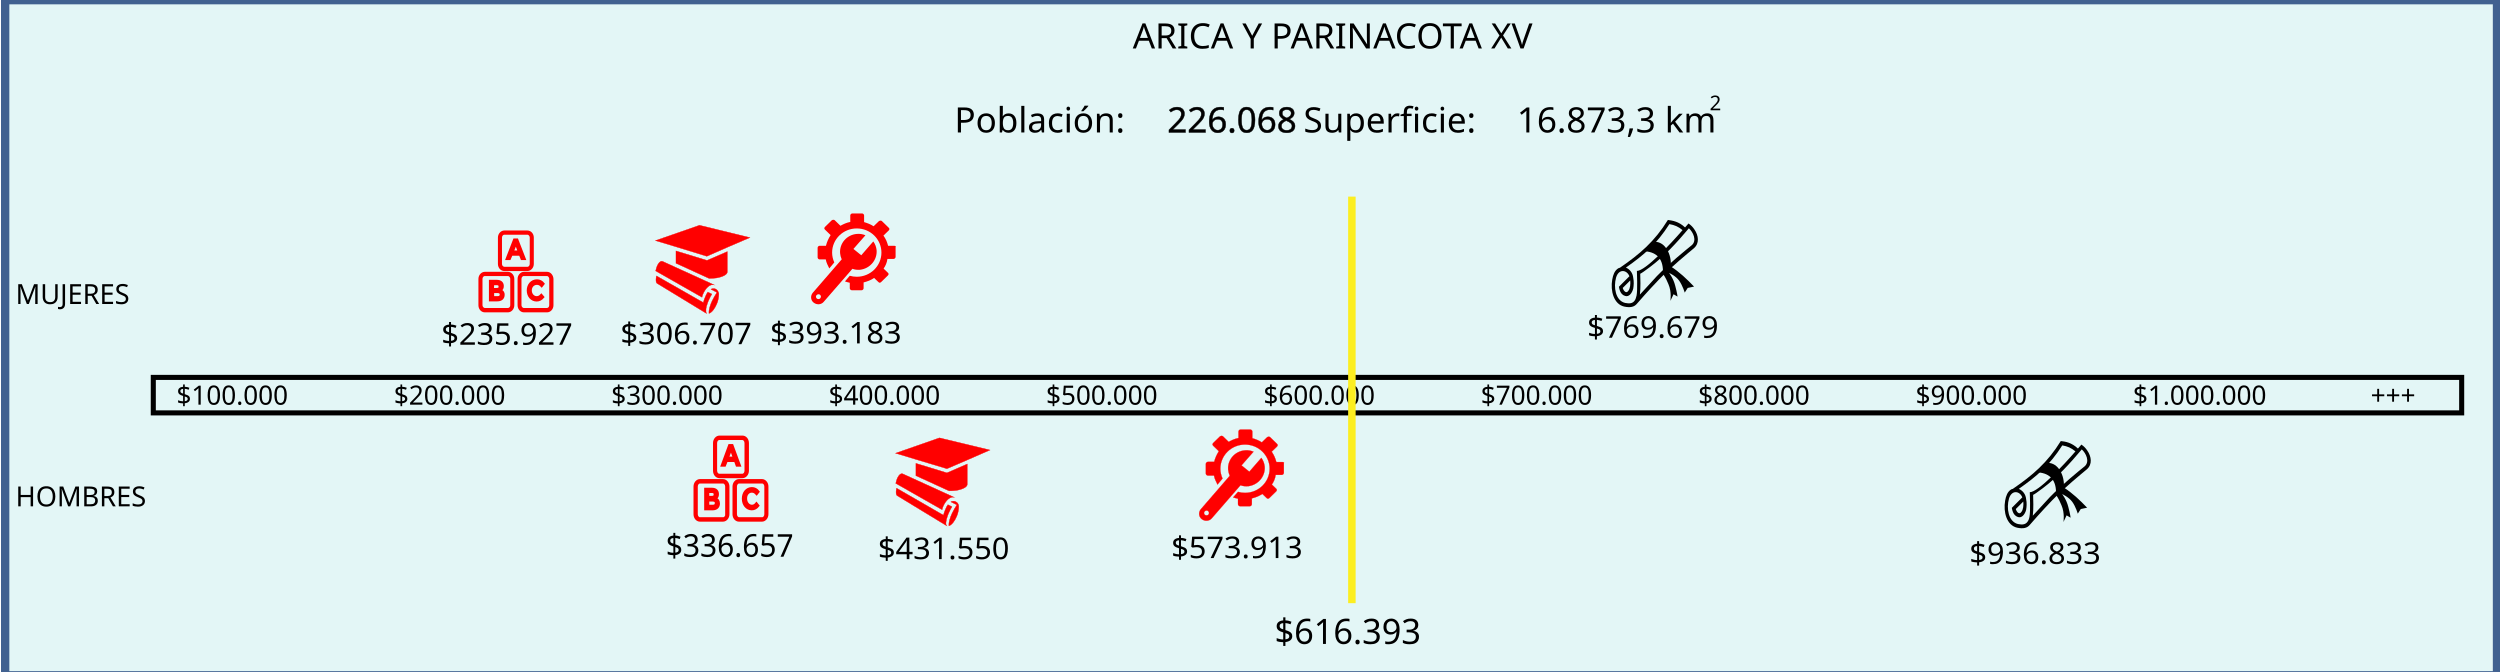
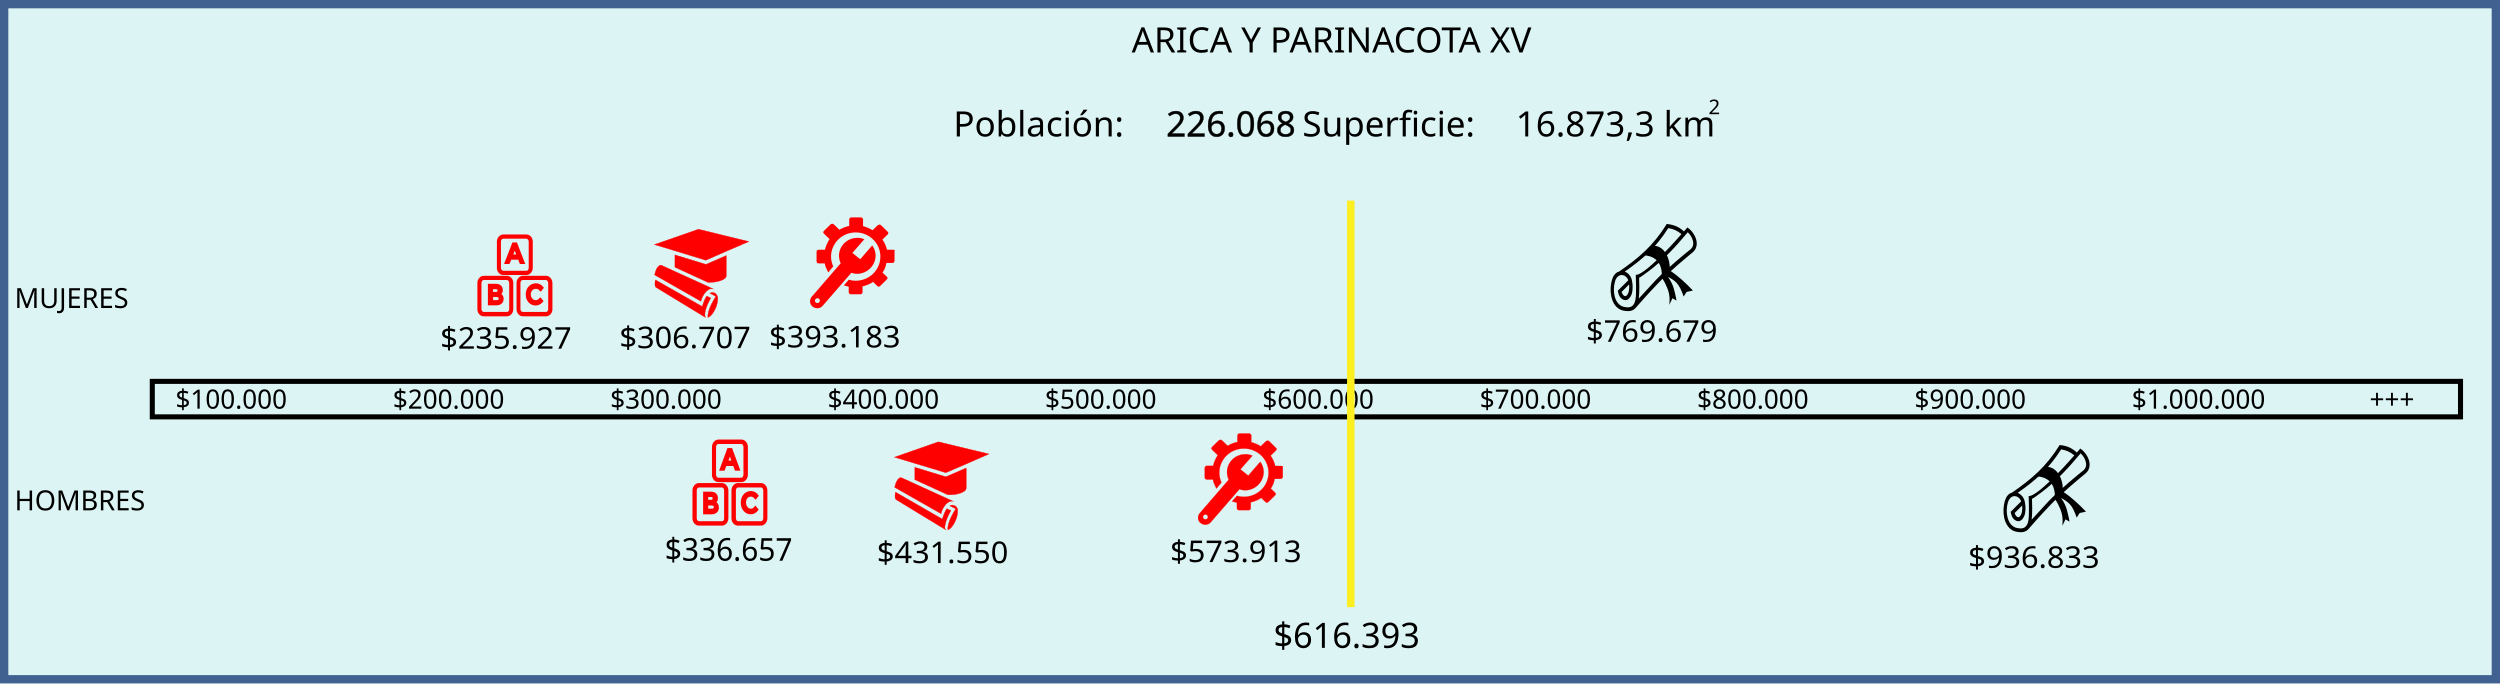
- <svg xmlns="http://www.w3.org/2000/svg" version="1.1" id="Capa_1" x="0px" y="0px" viewBox="0 0 1500.4 403" style="enable-background:new 0 0 1500.4 403;" xml:space="preserve">
+ <svg xmlns="http://www.w3.org/2000/svg" version="1.1" id="Capa_1" x="0px" y="0px" viewBox="0 0 1500.5 410" style="enable-background:new 0 0 1500.5 410;" xml:space="preserve">
  <style type="text/css">
- 	.st0{fill:#DCF4F3;fill-opacity:0.8;stroke:#416190;stroke-width:5;stroke-miterlimit:5.83;}
+ 	.st0{fill:#DCF4F3;stroke:#416190;stroke-width:5;stroke-miterlimit:5.83;}
	.st1{fill:none;stroke:#000000;stroke-width:3.04;stroke-miterlimit:10;}
	.st2{fill:none;}
	.st3{font-family:'Optima-Bold';}
	.st4{font-size:16px;}
	.st5{letter-spacing:27.6;}
	.st6{letter-spacing:9.2;}
	.st7{fill:#FF0000;}
	.st8{font-size:21px;}
	.st9{font-family:'Verdana-Bold';}
	.st10{font-family:'Optima-Regular';}
	.st11{fill:none;stroke:#000000;stroke-width:0.25;stroke-miterlimit:10;}
	.st12{font-size:12.243px;}
	.st13{fill:#FCEE21;}
	.st14{font-size:16.651px;}
	.st15{fill:#FF0000;stroke:#FF0000;stroke-width:1.366;stroke-miterlimit:10;}
	.st16{font-size:18.927px;}
	.st17{fill:#FF0000;stroke:#FF0000;stroke-width:1.334;stroke-miterlimit:10;}
	.st18{font-size:18px;}
	.st19{fill:#FF0000;stroke:#FF0000;stroke-width:0.217;stroke-miterlimit:10;}
	.st20{fill:#FF0000;stroke:#FF0000;stroke-width:0.141;stroke-miterlimit:10;}
	.st21{fill-rule:evenodd;clip-rule:evenodd;}
</style>
-   <rect x="3.1" y="0.1" class="st0" width="1495.5" height="405.2" />
-   <rect x="92" y="226.5" class="st1" width="1385.4" height="21.3" />
-   <rect x="105.9" y="230.8" class="st2" width="1371.8" height="36.8" />
-   <text transform="matrix(0.9794 0 0 1 105.9208 242.8815)" class="st3 st4">$100.000</text>
-   <text transform="matrix(0.9794 0 0 1 171.2656 242.8815)" class="st3 st4 st5"> </text>
-   <text transform="matrix(0.9794 0 0 1 203.7724 242.8815)" class="st3 st4 st5"> </text>
-   <text transform="matrix(0.9794 0 0 1 236.3867 242.8815)" class="st3 st4">$200.000</text>
-   <text transform="matrix(0.9794 0 0 1 301.7309 242.8815)" class="st3 st4 st5"> </text>
-   <text transform="matrix(0.9794 0 0 1 334.2377 242.8815)" class="st3 st4 st5"> </text>
-   <text transform="matrix(0.9794 0 0 1 366.852 242.8815)" class="st3 st4">$300.000</text>
-   <text transform="matrix(0.9794 0 0 1 432.1977 242.8815)" class="st3 st4 st5"> </text>
-   <text transform="matrix(0.9794 0 0 1 464.7036 242.8815)" class="st3 st4 st5"> </text>
-   <text transform="matrix(0.9794 0 0 1 497.3178 242.8815)" class="st3 st4">$400.000</text>
-   <text transform="matrix(0.9794 0 0 1 562.6635 242.8815)" class="st3 st4 st5"> </text>
-   <text transform="matrix(0.9794 0 0 1 595.1694 242.8815)" class="st3 st4 st5"> </text>
-   <text transform="matrix(0.9794 0 0 1 627.7934 242.8815)" class="st3 st4">$500.000</text>
-   <text transform="matrix(0.9794 0 0 1 693.1391 242.8815)" class="st3 st4 st5"> </text>
-   <text transform="matrix(0.9794 0 0 1 725.6352 242.8815)" class="st3 st4 st5"> </text>
-   <text transform="matrix(0.9794 0 0 1 758.2592 242.8815)" class="st3 st4">$600.000</text>
-   <text transform="matrix(0.9794 0 0 1 823.6049 242.8815)" class="st3 st4 st5"> </text>
-   <text transform="matrix(0.9794 0 0 1 856.1108 242.8815)" class="st3 st4 st5"> </text>
-   <text transform="matrix(0.9794 0 0 1 888.725 242.8815)" class="st3 st4">$700.000</text>
-   <text transform="matrix(0.9794 0 0 1 954.0707 242.8815)" class="st3 st4 st5"> </text>
-   <text transform="matrix(0.9794 0 0 1 986.5766 242.8815)" class="st3 st4 st5"> </text>
-   <text transform="matrix(0.9794 0 0 1 1019.191 242.8815)" class="st3 st4">$800.000</text>
-   <text transform="matrix(0.9794 0 0 1 1084.536 242.8815)" class="st3 st4 st5"> </text>
-   <text transform="matrix(0.9794 0 0 1 1117.042 242.8815)" class="st3 st4 st5"> </text>
-   <text transform="matrix(0.9794 0 0 1 1149.657 242.8815)" class="st3 st4">$900.000</text>
-   <text transform="matrix(0.9794 0 0 1 1215.002 242.8815)" class="st3 st4 st5"> </text>
-   <text transform="matrix(0.9794 0 0 1 1247.508 242.8815)" class="st3 st4 st5"> </text>
-   <text transform="matrix(0.9794 0 0 1 1280.122 242.8815)" class="st3 st4">$1.000.000 </text>
-   <text transform="matrix(0.9794 0 0 1 1362.892 242.8815)" class="st3 st4 st6"> </text>
-   <text transform="matrix(0.9794 0 0 1 1377.974 242.8815)" class="st3 st4 st5"> </text>
-   <text transform="matrix(0.9794 0 0 1 1410.588 242.8815)" class="st3 st4">   +++</text>
-   <path class="st7" d="M536.7,147.5H533c-0.6-2.3-1.4-4.2-2.8-6.1l3.2-3.1c0.2-0.2,0.4-0.6,0.4-0.8c0-0.4-0.2-0.6-0.4-0.8l-4.1-4  c-0.4-0.4-1.2-0.4-1.8,0l-3.2,3.1c-1.8-1.2-3.7-1.9-5.7-2.5v-4c0-0.6-0.6-1.2-1.2-1.2h-5.9c-0.6,0-1.2,0.6-1.2,1.2v3.9  c-2.2,0.4-4.1,1.3-5.9,2.3l-3.4-3.3c-0.4-0.4-1.2-0.4-1.8,0l-4.1,4c-0.2,0.2-0.4,0.6-0.4,0.8s0.2,0.6,0.4,0.8l3.4,3.3  c-1.2,1.9-2.2,4-2.8,6.4h-3.8c-0.6,0-1.2,0.6-1.2,1.2v5.8c0,0.6,0.6,1.2,1.2,1.2h3.7c0.3,2,1.3,3.7,2.1,5.4l3-3.6  c-0.8-1.8-1.3-3.8-1.3-5.9c0-8,6.6-14.5,14.8-14.5s14.8,6.5,14.8,14.5s-6.6,14.5-14.8,14.5c-1.4,0-2.9-0.2-4.2-0.6l-2.9,3.4  c0.9,0.3,1.9,0.6,2.9,0.8v3.3c0,0.6,0.6,1.2,1.2,1.2h5.9c0.6,0,1.2-0.6,1.2-1.2v-3.5c2.3-0.6,4.3-1.3,6.3-2.7l2.6,2.5  c0.2,0.2,0.6,0.4,0.8,0.4s0.6-0.2,0.8-0.4l4.1-4c0.2-0.2,0.4-0.6,0.4-0.8c0-0.4-0.2-0.6-0.4-0.8l-2.6-2.5c1.2-1.7,2-3.6,2.3-5.8h3.7  c0.6,0,1.2-0.6,1.2-1.2v-5.8C537.9,148.1,537.5,147.5,536.7,147.5z" />
-   <path class="st7" d="M526.1,150.1c-0.2-1.8-0.8-3.6-2-5.2l-7.2,8.3l-4.7-3.8l7.2-8.2c-1.7-0.7-3.4-1-5.2-0.8  c-6,0.5-10.5,5.7-10,11.6c0.1,1.2,0.4,2.4,0.9,3.5l0.1,0.1l-17.4,20.1c-0.7,0.8-1.1,2-1,3.1s0.6,2.1,1.5,2.8s2,1.1,3.2,1  c1.1-0.1,2.2-0.6,2.9-1.5l17.2-19.8l0.2,0.1c1.4,0.5,2.9,0.6,4.4,0.5C522.1,161.2,526.6,156,526.1,150.1z M491.3,179.5  c-0.9,0.1-1.5-0.6-1.6-1.3c-0.1-0.8,0.6-1.5,1.4-1.6c0.9-0.1,1.5,0.6,1.6,1.3C492.7,178.7,492.1,179.5,491.3,179.5z" />
-   <rect x="764.9" y="370.7" class="st2" width="92" height="32.3" />
-   <text transform="matrix(0.9794 0 0 1 764.9379 386.4479)" class="st3 st8">$616.393</text>
-   <rect x="583" y="13.3" class="st2" width="439.9" height="108.7" />
-   <text transform="matrix(1 0 0 1 674.0342 29.0913)" class="st3 st8"> </text>
-   <text transform="matrix(1 0 0 1 679.8342 29.0913)" class="st9 st8">ARICA Y PARINACOTA XV</text>
-   <text transform="matrix(1 0 0 1 572.8228 79.4912)" class="st9 st8">Población: </text>
-   <text transform="matrix(1 0 0 1 700.5532 79.4912)" class="st10 st8">226.068 </text>
-   <text transform="matrix(1 0 0 1 700.5532 79.4912)" class="st11 st10 st8">226.068 </text>
-   <text transform="matrix(1 0 0 1 782.2837 79.4912)" class="st9 st8">Superficie:</text>
-   <text transform="matrix(1 0 0 1 904.9327 79.4912)" class="st10 st8"> 16.873,3 km</text>
-   <text transform="matrix(1 0 0 1 1026.024 66.1585)" class="st10 st12">2</text>
-   <rect x="809.1" y="118" class="st13" width="4.5" height="244" />
-   <rect x="9.4" y="170.5" class="st2" width="105.4" height="23.7" />
-   <text transform="matrix(0.9794 0 0 1 9.371 182.4528)" class="st9 st14">MUJERES</text>
-   <rect x="9.4" y="292" class="st2" width="96.2" height="26" />
-   <text transform="matrix(0.9794 0 0 1 9.371 303.8971)" class="st9 st14">HOMBRES</text>
-   <rect x="208.4" y="54.8" class="st2" width="80.5" height="23.3" />
+   <rect x="2.5" y="2.5" class="st0" width="1495.5" height="405.2" />
+   <rect x="91.4" y="228.9" class="st1" width="1385.4" height="21.3" />
+   <rect x="105.3" y="233.2" class="st2" width="1371.8" height="36.8" />
+   <text transform="matrix(0.9794 0 0 1 105.3198 245.277)" class="st3 st4">$100.000</text>
+   <text transform="matrix(0.9794 0 0 1 170.6646 245.277)" class="st3 st4 st5"> </text>
+   <text transform="matrix(0.9794 0 0 1 203.1714 245.277)" class="st3 st4 st5"> </text>
+   <text transform="matrix(0.9794 0 0 1 235.7856 245.277)" class="st3 st4">$200.000</text>
+   <text transform="matrix(0.9794 0 0 1 301.1289 245.277)" class="st3 st4 st5"> </text>
+   <text transform="matrix(0.9794 0 0 1 333.6357 245.277)" class="st3 st4 st5"> </text>
+   <text transform="matrix(0.9794 0 0 1 366.25 245.277)" class="st3 st4">$300.000</text>
+   <text transform="matrix(0.9794 0 0 1 431.5957 245.277)" class="st3 st4 st5"> </text>
+   <text transform="matrix(0.9794 0 0 1 464.1016 245.277)" class="st3 st4 st5"> </text>
+   <text transform="matrix(0.9794 0 0 1 496.7158 245.277)" class="st3 st4">$400.000</text>
+   <text transform="matrix(0.9794 0 0 1 562.0615 245.277)" class="st3 st4 st5"> </text>
+   <text transform="matrix(0.9794 0 0 1 594.5674 245.277)" class="st3 st4 st5"> </text>
+   <text transform="matrix(0.9794 0 0 1 627.1914 245.277)" class="st3 st4">$500.000</text>
+   <text transform="matrix(0.9794 0 0 1 692.5371 245.277)" class="st3 st4 st5"> </text>
+   <text transform="matrix(0.9794 0 0 1 725.0332 245.277)" class="st3 st4 st5"> </text>
+   <text transform="matrix(0.9794 0 0 1 757.6572 245.277)" class="st3 st4">$600.000</text>
+   <text transform="matrix(0.9794 0 0 1 823.0029 245.277)" class="st3 st4 st5"> </text>
+   <text transform="matrix(0.9794 0 0 1 855.5088 245.277)" class="st3 st4 st5"> </text>
+   <text transform="matrix(0.9794 0 0 1 888.123 245.277)" class="st3 st4">$700.000</text>
+   <text transform="matrix(0.9794 0 0 1 953.4688 245.277)" class="st3 st4 st5"> </text>
+   <text transform="matrix(0.9794 0 0 1 985.9746 245.277)" class="st3 st4 st5"> </text>
+   <text transform="matrix(0.9794 0 0 1 1018.589 245.277)" class="st3 st4">$800.000</text>
+   <text transform="matrix(0.9794 0 0 1 1083.936 245.277)" class="st3 st4 st5"> </text>
+   <text transform="matrix(0.9794 0 0 1 1116.441 245.277)" class="st3 st4 st5"> </text>
+   <text transform="matrix(0.9794 0 0 1 1149.055 245.277)" class="st3 st4">$900.000</text>
+   <text transform="matrix(0.9794 0 0 1 1214.4 245.277)" class="st3 st4 st5"> </text>
+   <text transform="matrix(0.9794 0 0 1 1246.906 245.277)" class="st3 st4 st5"> </text>
+   <text transform="matrix(0.9794 0 0 1 1279.522 245.277)" class="st3 st4">$1.000.000 </text>
+   <text transform="matrix(0.9794 0 0 1 1362.291 245.277)" class="st3 st4 st6"> </text>
+   <text transform="matrix(0.9794 0 0 1 1377.373 245.277)" class="st3 st4 st5"> </text>
+   <text transform="matrix(0.9794 0 0 1 1409.986 245.277)" class="st3 st4">   +++</text>
+   <path class="st7" d="M536.1,149.9h-3.7c-0.6-2.3-1.4-4.2-2.8-6.1l3.2-3.1c0.2-0.2,0.4-0.6,0.4-0.8c0-0.4-0.2-0.6-0.4-0.8l-4.1-4  c-0.4-0.4-1.2-0.4-1.8,0l-3.2,3.1c-1.8-1.2-3.7-1.9-5.7-2.5v-4c0-0.6-0.6-1.2-1.2-1.2h-5.9c-0.6,0-1.2,0.6-1.2,1.2v3.9  c-2.2,0.4-4.1,1.3-5.9,2.3l-3.4-3.3c-0.4-0.4-1.2-0.4-1.8,0l-4.1,4c-0.2,0.2-0.4,0.6-0.4,0.8s0.2,0.6,0.4,0.8l3.4,3.3  c-1.2,1.9-2.2,4-2.8,6.4h-3.8c-0.6,0-1.2,0.6-1.2,1.2v5.8c0,0.6,0.6,1.2,1.2,1.2h3.7c0.3,2,1.3,3.7,2.1,5.4l3-3.6  c-0.8-1.8-1.3-3.8-1.3-5.9c0-8,6.6-14.5,14.8-14.5c8.2,0,14.8,6.5,14.8,14.5s-6.6,14.5-14.8,14.5c-1.4,0-2.9-0.2-4.2-0.6l-2.9,3.4  c0.9,0.3,1.9,0.6,2.9,0.8v3.3c0,0.6,0.6,1.2,1.2,1.2h5.9c0.6,0,1.2-0.6,1.2-1.2v-3.5c2.3-0.6,4.3-1.3,6.3-2.7l2.6,2.5  c0.2,0.2,0.6,0.4,0.8,0.4s0.6-0.2,0.8-0.4l4.1-4c0.2-0.2,0.4-0.6,0.4-0.8c0-0.4-0.2-0.6-0.4-0.8l-2.6-2.5c1.2-1.7,2-3.6,2.3-5.8h3.7  c0.6,0,1.2-0.6,1.2-1.2v-5.8C537.3,150.5,536.9,149.9,536.1,149.9z" />
+   <path class="st7" d="M525.5,152.5c-0.2-1.8-0.8-3.6-2-5.2l-7.2,8.3l-4.7-3.8l7.2-8.2c-1.7-0.7-3.4-1-5.2-0.8  c-6,0.5-10.5,5.7-10,11.6c0.1,1.2,0.4,2.4,0.9,3.5l0.1,0.1l-17.4,20.1c-0.7,0.8-1.1,2-1,3.1s0.6,2.1,1.5,2.8s2,1.1,3.2,1  c1.1-0.1,2.2-0.6,2.9-1.5l17.2-19.8l0.2,0.1c1.4,0.5,2.9,0.6,4.4,0.5C521.5,163.6,526,158.4,525.5,152.5z M490.7,181.9  c-0.9,0.1-1.5-0.6-1.6-1.3c-0.1-0.8,0.6-1.5,1.4-1.6c0.9-0.1,1.5,0.6,1.6,1.3C492.1,181.1,491.5,181.9,490.7,181.9z" />
+   <rect x="764.3" y="373.1" class="st2" width="92" height="32.3" />
+   <text transform="matrix(0.9794 0 0 1 764.3359 388.8434)" class="st3 st8">$616.393</text>
+   <rect x="582.4" y="15.7" class="st2" width="439.9" height="108.7" />
+   <text transform="matrix(1 0 0 1 673.4332 31.4867)" class="st3 st8"> </text>
+   <text transform="matrix(1 0 0 1 679.2332 31.4867)" class="st9 st8">ARICA Y PARINACOTA XV</text>
+   <text transform="matrix(1 0 0 1 572.2219 81.8867)" class="st9 st8">Población: </text>
+   <text transform="matrix(1 0 0 1 699.9522 81.8867)" class="st10 st8">226.068 </text>
+   <text transform="matrix(1 0 0 1 699.9522 81.8867)" class="st11 st10 st8">226.068 </text>
+   <text transform="matrix(1 0 0 1 781.6827 81.8867)" class="st9 st8">Superficie:</text>
+   <text transform="matrix(1 0 0 1 904.3317 81.8867)" class="st10 st8"> 16.873,3 km</text>
+   <text transform="matrix(1 0 0 1 1025.423 68.5539)" class="st10 st12">2</text>
+   <rect x="808.5" y="120.4" class="st13" width="4.5" height="244" />
+   <rect x="8.8" y="172.9" class="st2" width="105.4" height="23.7" />
+   <text transform="matrix(0.9794 0 0 1 8.77 184.8483)" class="st9 st14">MUJERES</text>
+   <rect x="8.8" y="294.4" class="st2" width="96.2" height="26" />
+   <text transform="matrix(0.9794 0 0 1 8.77 306.2926)" class="st9 st14">HOMBRES</text>
+   <rect x="207.8" y="57.2" class="st2" width="80.5" height="23.3" />
  <g>
    <g>
-       <path class="st15" d="M433.9,288.2h-13.8c-1.7,0-3.2,1.7-3.2,3.8v16.6c0,2.1,1.4,3.8,3.2,3.8h13.8c1.7,0,3.2-1.7,3.2-3.8V292    C437.1,289.9,435.6,288.2,433.9,288.2z M436,308.6c0,1.4-0.9,2.5-2,2.5h-13.9c-1.1,0-2-1.1-2-2.5V292c0-1.4,0.9-2.5,2-2.5h13.8    c1.1,0,2,1.1,2,2.5v16.6H436z" />
-       <path class="st15" d="M429.3,299.2c1-0.5,1.5-1.2,1.5-2.6c0-1.8-1-3.2-3.6-3.2h-3.9v12.2h4.4c2.6,0,3.7-1.6,3.7-3.4    C431.4,300.6,430.6,299.5,429.3,299.2z M425,295.2h2.2c1.1,0,1.8,0.3,1.8,1.6c0,1-0.6,1.5-1.8,1.5H425V295.2L425,295.2z     M427.7,303.6H425v-3.3h2.5c1.4,0,2.2,0.5,2.2,1.6C429.6,303.3,428.9,303.6,427.7,303.6z" />
-       <path class="st15" d="M445.6,286.3c1.7,0,3.2-1.7,3.2-3.8v-16.6c0-2.1-1.4-3.8-3.2-3.8h-13.8c-1.7,0-3.2,1.7-3.2,3.8v16.6    c0,2.1,1.4,3.8,3.2,3.8H445.6L445.6,286.3z M429.7,282.5v-16.6c0-1.4,0.9-2.5,2-2.5h13.8c1.1,0,2,1.1,2,2.5v16.6    c0,1.4-0.9,2.5-2,2.5h-13.8C430.6,285,429.7,283.9,429.7,282.5z" />
-       <path class="st15" d="M436.1,276.6h5.1l1,2.8h1.8l-4.5-12.2h-1.8l-4.5,12.2h1.8L436.1,276.6z M438.7,269.7l1.8,5h-3.7L438.7,269.7    z" />
-       <path class="st15" d="M457.3,288.2h-13.8c-1.7,0-3.2,1.7-3.2,3.8v16.6c0,2.1,1.4,3.8,3.2,3.8h13.8c1.7,0,3.2-1.7,3.2-3.8V292    C460.5,289.9,459,288.2,457.3,288.2z M459.4,308.6c0,1.4-0.9,2.5-2,2.5h-13.8c-1.1,0-2-1.1-2-2.5V292c0-1.4,0.9-2.5,2-2.5h13.8    c1.1,0,2,1.1,2,2.5V308.6L459.4,308.6z" />
-       <path class="st15" d="M451.2,295c1.2,0,2,0.5,2.9,1.5l1.1-1.4c-1-1.4-2.4-2.1-3.9-2.1c-3.2,0-5.4,2.7-5.4,6.3    c0,3.7,2.3,6.3,5.3,6.3c1.5,0,2.8-0.7,3.9-2.1l-1.1-1.4c-1,1.2-1.8,1.5-2.8,1.5c-1.8,0-3.5-1.8-3.5-4.3    C447.6,296.7,449.2,295,451.2,295z" />
+       <path class="st15" d="M433.3,290.6h-13.8c-1.7,0-3.2,1.7-3.2,3.8V311c0,2.1,1.4,3.8,3.2,3.8h13.8c1.7,0,3.2-1.7,3.2-3.8v-16.6    C436.5,292.3,435,290.6,433.3,290.6z M435.4,311c0,1.4-0.9,2.5-2,2.5h-13.9c-1.1,0-2-1.1-2-2.5v-16.6c0-1.4,0.9-2.5,2-2.5h13.8    c1.1,0,2,1.1,2,2.5V311H435.4z" />
+       <path class="st15" d="M428.7,301.6c1-0.5,1.5-1.2,1.5-2.6c0-1.8-1-3.2-3.6-3.2h-3.9V308h4.4c2.6,0,3.7-1.6,3.7-3.4    C430.8,303,430,301.9,428.7,301.6z M424.4,297.6h2.2c1.1,0,1.8,0.3,1.8,1.6c0,1-0.6,1.5-1.8,1.5h-2.2V297.6L424.4,297.6z     M427.1,306h-2.7v-3.3h2.5c1.4,0,2.2,0.5,2.2,1.6C429,305.7,428.3,306,427.1,306z" />
+       <path class="st15" d="M445,288.7c1.7,0,3.2-1.7,3.2-3.8v-16.6c0-2.1-1.4-3.8-3.2-3.8h-13.8c-1.7,0-3.2,1.7-3.2,3.8v16.6    c0,2.1,1.4,3.8,3.2,3.8H445L445,288.7z M429.1,284.9v-16.6c0-1.4,0.9-2.5,2-2.5h13.8c1.1,0,2,1.1,2,2.5v16.6c0,1.4-0.9,2.5-2,2.5    h-13.8C430,287.4,429.1,286.3,429.1,284.9z" />
+       <path class="st15" d="M435.5,279h5.1l1,2.8h1.8l-4.5-12.2h-1.8l-4.5,12.2h1.8L435.5,279z M438.1,272.1l1.8,5h-3.7L438.1,272.1z" />
+       <path class="st15" d="M456.7,290.6h-13.8c-1.7,0-3.2,1.7-3.2,3.8V311c0,2.1,1.4,3.8,3.2,3.8h13.8c1.7,0,3.2-1.7,3.2-3.8v-16.6    C459.9,292.3,458.4,290.6,456.7,290.6z M458.8,311c0,1.4-0.9,2.5-2,2.5H443c-1.1,0-2-1.1-2-2.5v-16.6c0-1.4,0.9-2.5,2-2.5h13.8    c1.1,0,2,1.1,2,2.5V311L458.8,311z" />
+       <path class="st15" d="M450.6,297.4c1.2,0,2,0.5,2.9,1.5l1.1-1.4c-1-1.4-2.4-2.1-3.9-2.1c-3.2,0-5.4,2.7-5.4,6.3    c0,3.7,2.3,6.3,5.3,6.3c1.5,0,2.8-0.7,3.9-2.1l-1.1-1.4c-1,1.2-1.8,1.5-2.8,1.5c-1.8,0-3.5-1.8-3.5-4.3    C447,299.1,448.6,297.4,450.6,297.4z" />
    </g>
-     <rect x="399.6" y="319.9" class="st2" width="84.1" height="25.4" />
-     <text transform="matrix(0.9484 0 0 1 399.5942 334.1461)" class="st3 st16">$336.657</text>
+     <rect x="399" y="322.3" class="st2" width="84.1" height="25.4" />
+     <text transform="matrix(0.9484 0 0 1 398.9941 336.5416)" class="st3 st16">$336.657</text>
  </g>
  <g>
    <g>
-       <path class="st17" d="M304.8,163.8H291c-1.7,0-3.2,1.6-3.2,3.6v15.8c0,2,1.4,3.6,3.2,3.6h13.8c1.7,0,3.2-1.6,3.2-3.6v-15.8    C308,165.4,306.5,163.8,304.8,163.8z M306.9,183.2c0,1.3-0.9,2.3-2.1,2.3H291c-1.1,0-2.1-1.1-2.1-2.3v-15.8c0-1.3,0.9-2.4,2.1-2.4    h13.8c1.1,0,2.1,1.1,2.1,2.4V183.2L306.9,183.2z" />
-       <path class="st17" d="M300.2,174.2c1-0.5,1.5-1.1,1.5-2.5c0-1.7-1-3.1-3.6-3.1h-4v11.6h4.4c2.6,0,3.7-1.5,3.7-3.2    C302.3,175.5,301.4,174.5,300.2,174.2z M295.9,170.5h2.2c1.1,0,1.8,0.3,1.8,1.6c0,1-0.6,1.4-1.9,1.4h-2.2L295.9,170.5L295.9,170.5    z M298.6,178.4h-2.7v-3.2h2.5c1.4,0,2.2,0.5,2.2,1.5C300.5,178.1,299.7,178.4,298.6,178.4z" />
-       <path class="st17" d="M316.5,162c1.7,0,3.2-1.6,3.2-3.6v-15.8c0-2-1.4-3.6-3.2-3.6h-13.8c-1.7,0-3.2,1.6-3.2,3.6v15.8    c0,2,1.4,3.6,3.2,3.6H316.5L316.5,162z M300.6,158.4v-15.8c0-1.3,0.9-2.4,2.1-2.4h13.8c1.1,0,2.1,1.1,2.1,2.4v15.8    c0,1.3-0.9,2.4-2.1,2.4h-13.8C301.5,160.7,300.6,159.7,300.6,158.4z" />
-       <path class="st17" d="M307,152.8h5.1l1,2.6h1.8l-4.5-11.6h-1.8l-4.5,11.6h1.8L307,152.8z M309.6,146.2l1.8,4.8h-3.7L309.6,146.2z" />
-       <path class="st17" d="M328.3,163.8h-13.8c-1.7,0-3.2,1.6-3.2,3.6v15.8c0,2,1.4,3.6,3.2,3.6h13.8c1.7,0,3.2-1.6,3.2-3.6v-15.8    C331.4,165.4,330,163.8,328.3,163.8z M330.3,183.2c0,1.3-0.9,2.3-2.1,2.3h-13.8c-1.1,0-2.1-1.1-2.1-2.3v-15.8    c0-1.3,0.9-2.4,2.1-2.4h13.8c1.1,0,2.1,1.1,2.1,2.4V183.2L330.3,183.2z" />
-       <path class="st17" d="M322.2,170.3c1.2,0,2,0.4,2.9,1.4l1.1-1.4c-1-1.3-2.4-2-3.9-2c-3.2,0-5.5,2.6-5.5,6c0,3.5,2.3,6,5.3,6    c1.5,0,2.8-0.7,3.9-2l-1.1-1.3c-1,1.1-1.8,1.4-2.9,1.4c-1.8,0-3.5-1.7-3.5-4.1C318.5,171.9,320.2,170.3,322.2,170.3z" />
+       <path class="st17" d="M304.2,166.2h-13.8c-1.7,0-3.2,1.6-3.2,3.6v15.8c0,2,1.4,3.6,3.2,3.6h13.8c1.7,0,3.2-1.6,3.2-3.6v-15.8    C307.4,167.8,305.9,166.2,304.2,166.2z M306.3,185.6c0,1.3-0.9,2.3-2.1,2.3h-13.8c-1.1,0-2.1-1.1-2.1-2.3v-15.8    c0-1.3,0.9-2.4,2.1-2.4h13.8c1.1,0,2.1,1.1,2.1,2.4V185.6L306.3,185.6z" />
+       <path class="st17" d="M299.6,176.6c1-0.5,1.5-1.1,1.5-2.5c0-1.7-1-3.1-3.6-3.1h-4v11.6h4.4c2.6,0,3.7-1.5,3.7-3.2    C301.7,177.9,300.8,176.9,299.6,176.6z M295.3,172.9h2.2c1.1,0,1.8,0.3,1.8,1.6c0,1-0.6,1.4-1.9,1.4h-2.2L295.3,172.9L295.3,172.9    z M298,180.8h-2.7v-3.2h2.5c1.4,0,2.2,0.5,2.2,1.5C299.9,180.5,299.1,180.8,298,180.8z" />
+       <path class="st17" d="M315.9,164.4c1.7,0,3.2-1.6,3.2-3.6V145c0-2-1.4-3.6-3.2-3.6h-13.8c-1.7,0-3.2,1.6-3.2,3.6v15.8    c0,2,1.4,3.6,3.2,3.6L315.9,164.4L315.9,164.4z M300,160.8V145c0-1.3,0.9-2.4,2.1-2.4h13.8c1.1,0,2.1,1.1,2.1,2.4v15.8    c0,1.3-0.9,2.4-2.1,2.4h-13.8C300.9,163.1,300,162.1,300,160.8z" />
+       <path class="st17" d="M306.4,155.2h5.1l1,2.6h1.8l-4.5-11.6H308l-4.5,11.6h1.8L306.4,155.2z M309,148.6l1.8,4.8h-3.7L309,148.6z" />
+       <path class="st17" d="M327.7,166.2h-13.8c-1.7,0-3.2,1.6-3.2,3.6v15.8c0,2,1.4,3.6,3.2,3.6h13.8c1.7,0,3.2-1.6,3.2-3.6v-15.8    C330.8,167.8,329.4,166.2,327.7,166.2z M329.7,185.6c0,1.3-0.9,2.3-2.1,2.3h-13.8c-1.1,0-2.1-1.1-2.1-2.3v-15.8    c0-1.3,0.9-2.4,2.1-2.4h13.8c1.1,0,2.1,1.1,2.1,2.4V185.6L329.7,185.6z" />
+       <path class="st17" d="M321.6,172.7c1.2,0,2,0.4,2.9,1.4l1.1-1.4c-1-1.3-2.4-2-3.9-2c-3.2,0-5.5,2.6-5.5,6c0,3.5,2.3,6,5.3,6    c1.5,0,2.8-0.7,3.9-2l-1.1-1.3c-1,1.1-1.8,1.4-2.9,1.4c-1.8,0-3.5-1.7-3.5-4.1C317.9,174.3,319.6,172.7,321.6,172.7z" />
    </g>
-     <rect x="264.8" y="193.4" class="st2" width="93.1" height="18.8" />
-     <text transform="matrix(1.0255 0 0 1 264.8417 206.8922)" class="st3 st18">$235.927</text>
+     <rect x="264.2" y="195.8" class="st2" width="93.1" height="18.8" />
+     <text transform="matrix(1.0255 0 0 1 264.2407 209.2877)" class="st3 st18">$235.927</text>
  </g>
  <g>
-     <path class="st19" d="M573.9,301.3c-0.6-0.4-1.3-0.6-2.1-0.5c-0.4,0-0.8,0.2-1.1,0.4l3.6,1.8c-1.1,1.6-2,3.3-2.9,5.1   c-0.6,1.2-1.1,2.6-1.5,4c-0.3,1.1-0.5,2.3-0.4,3.5c1.7-0.5,3.5-2.9,4.7-5.8c0.8-1.8,1.2-3.9,1.2-6.1   C575.3,302.7,574.7,301.7,573.9,301.3z" />
-     <path class="st19" d="M549.7,278.1v7.4l19.9,9.1l0,0c1.5,0,3-0.1,4.5-0.3c3.9-0.7,6.4-2.1,6.4-3.6v-12.2l-12.2,5.3L549.7,278.1z" />
-     <polygon class="st19" points="563.8,262.8 537.5,272 549.7,275.7 568.3,281.3 580.6,276 594.1,270.1  " />
-     <path class="st19" d="M567.8,313c0-0.2,0-0.3,0.1-0.5s0.1-0.4,0.1-0.6v-0.1c0.5-1.7,1-3.3,1.8-4.8c0.4-1,0.9-1.9,1.5-2.8v-0.1   l-2.4-1.2c-0.6,0.8-1,1.6-1.4,2.6c-0.5,1.2-1,2.4-1.3,3.7L538.1,293l-0.2,1c-0.2,1.5-0.2,3,0.6,3.5l29.6,18   C567.7,315,567.6,314.2,567.8,313z" />
-     <path class="st19" d="M565.9,304.2c1.7-4.1,4.6-6.5,6.9-5.7h-0.1l-30.9-14.1c-1.2-0.6-2.8,1-3.7,3.8c-0.2,0.6-0.4,1.3-0.5,1.9   l27.8,15.8C565.5,305.3,565.7,304.8,565.9,304.2z" />
-     <rect x="526.9" y="322" class="st2" width="100" height="21" />
-     <text transform="matrix(1.0255 0 0 1 526.9321 335.5563)" class="st3 st18">$431.550</text>
+     <path class="st19" d="M573.3,303.7c-0.6-0.4-1.3-0.6-2.1-0.5c-0.4,0-0.8,0.2-1.1,0.4l3.6,1.8c-1.1,1.6-2,3.3-2.9,5.1   c-0.6,1.2-1.1,2.6-1.5,4c-0.3,1.1-0.5,2.3-0.4,3.5c1.7-0.5,3.5-2.9,4.7-5.8c0.8-1.8,1.2-3.9,1.2-6.1   C574.7,305.1,574.1,304.1,573.3,303.7z" />
+     <path class="st19" d="M549.1,280.5v7.4L569,297l0,0c1.5,0,3-0.1,4.5-0.3c3.9-0.7,6.4-2.1,6.4-3.6v-12.2l-12.2,5.3L549.1,280.5z" />
+     <polygon class="st19" points="563.2,265.2 536.9,274.4 549.1,278.1 567.7,283.7 580,278.4 593.5,272.5  " />
+     <path class="st19" d="M567.2,315.4c0-0.2,0-0.3,0.1-0.5s0.1-0.4,0.1-0.6v-0.1c0.5-1.7,1-3.3,1.8-4.8c0.4-1,0.9-1.9,1.5-2.8v-0.1   l-2.4-1.2c-0.6,0.8-1,1.6-1.4,2.6c-0.5,1.2-1,2.4-1.3,3.7l-28.1-16.2l-0.2,1c-0.2,1.5-0.2,3,0.6,3.5l29.6,18   C567.1,317.4,567,316.6,567.2,315.4z" />
+     <path class="st19" d="M565.3,306.6c1.7-4.1,4.6-6.5,6.9-5.7h-0.1l-30.9-14.1c-1.2-0.6-2.8,1-3.7,3.8c-0.2,0.6-0.4,1.3-0.5,1.9   l27.8,15.8C564.9,307.7,565.1,307.2,565.3,306.6z" />
+     <rect x="526.3" y="324.4" class="st2" width="100" height="21" />
+     <text transform="matrix(1.0255 0 0 1 526.3301 337.9518)" class="st3 st18">$431.550</text>
  </g>
-   <rect x="462.2" y="192.6" class="st2" width="103.7" height="22.3" />
-   <text transform="matrix(1.0255 0 0 1 462.2192 206.11)" class="st3 st18">$393.183</text>
+   <rect x="461.6" y="195" class="st2" width="103.7" height="22.3" />
+   <text transform="matrix(1.0255 0 0 1 461.6182 208.5055)" class="st3 st18">$393.183</text>
  <g>
-     <path class="st20" d="M769.7,277.3H766c-0.6-2.3-1.4-4.2-2.8-6.2l3.2-3.1c0.2-0.2,0.4-0.6,0.4-0.8c0-0.4-0.2-0.6-0.4-0.8l-4.1-4   c-0.4-0.4-1.2-0.4-1.8,0l-3.2,3.1c-1.8-1.2-3.7-1.9-5.7-2.5v-4c0-0.6-0.6-1.2-1.2-1.2h-5.9c-0.6,0-1.2,0.6-1.2,1.2v3.9   c-2.2,0.4-4.1,1.3-5.9,2.3l-3.4-3.3c-0.4-0.4-1.2-0.4-1.8,0l-4.1,4c-0.2,0.2-0.4,0.6-0.4,0.8c0,0.2,0.2,0.6,0.4,0.8l3.4,3.3   c-1.2,1.9-2.2,4-2.8,6.4h-3.8c-0.6,0-1.2,0.6-1.2,1.2v5.8c0,0.6,0.6,1.2,1.2,1.2h3.7c0.3,2,1.3,3.7,2.1,5.4l3-3.6   c-0.8-1.8-1.3-3.8-1.3-5.9c0-8,6.6-14.5,14.8-14.5s14.8,6.5,14.8,14.5s-6.6,14.5-14.8,14.5c-1.4,0-2.9-0.2-4.2-0.6l-2.9,3.3   c0.9,0.3,1.9,0.6,2.9,0.8v3.3c0,0.6,0.6,1.2,1.2,1.2h5.9c0.6,0,1.2-0.6,1.2-1.2v-3.5c2.3-0.6,4.3-1.3,6.3-2.7l2.6,2.5   c0.2,0.2,0.6,0.4,0.8,0.4s0.6-0.2,0.8-0.4l4.1-4c0.2-0.2,0.4-0.6,0.4-0.8c0-0.4-0.2-0.6-0.4-0.8l-2.6-2.5c1.2-1.7,2-3.6,2.3-5.8   h3.7c0.6,0,1.2-0.6,1.2-1.2V278C770.9,277.9,770.5,277.3,769.7,277.3z" />
-     <path class="st20" d="M759,280c-0.2-1.8-0.8-3.6-2-5.2l-7.2,8.3l-4.7-3.8l7.2-8.2c-1.7-0.7-3.4-1-5.2-0.8c-6,0.5-10.5,5.7-10,11.6   c0.1,1.2,0.4,2.3,0.9,3.5l0.1,0.1l-17.4,20.1c-0.7,0.8-1.1,2-1,3.1s0.6,2.1,1.5,2.8s2,1.1,3.2,1c1.1-0.1,2.2-0.6,2.9-1.5l17.2-19.8   l0.2,0.1c1.4,0.5,2.9,0.6,4.4,0.5C755,291.1,759.5,285.9,759,280z M724.2,309.3c-0.9,0.1-1.5-0.6-1.6-1.3c-0.1-0.8,0.6-1.5,1.4-1.6   c0.9-0.1,1.5,0.6,1.6,1.3C725.7,308.6,725.1,309.3,724.2,309.3z" />
-     <rect x="702.9" y="321.4" class="st2" width="86.8" height="19.6" />
-     <text transform="matrix(1.0255 0 0 1 702.9321 334.943)" class="st3 st18">$573.913</text>
+     <path class="st20" d="M769.1,279.7h-3.7c-0.6-2.3-1.4-4.2-2.8-6.2l3.2-3.1c0.2-0.2,0.4-0.6,0.4-0.8c0-0.4-0.2-0.6-0.4-0.8l-4.1-4   c-0.4-0.4-1.2-0.4-1.8,0l-3.2,3.1c-1.8-1.2-3.7-1.9-5.7-2.5v-4c0-0.6-0.6-1.2-1.2-1.2h-5.9c-0.6,0-1.2,0.6-1.2,1.2v3.9   c-2.2,0.4-4.1,1.3-5.9,2.3l-3.4-3.3c-0.4-0.4-1.2-0.4-1.8,0l-4.1,4c-0.2,0.2-0.4,0.6-0.4,0.8c0,0.2,0.2,0.6,0.4,0.8l3.4,3.3   c-1.2,1.9-2.2,4-2.8,6.4h-3.8c-0.6,0-1.2,0.6-1.2,1.2v5.8c0,0.6,0.6,1.2,1.2,1.2h3.7c0.3,2,1.3,3.7,2.1,5.4l3-3.6   c-0.8-1.8-1.3-3.8-1.3-5.9c0-8,6.6-14.5,14.8-14.5s14.8,6.5,14.8,14.5s-6.6,14.5-14.8,14.5c-1.4,0-2.9-0.2-4.2-0.6l-2.9,3.3   c0.9,0.3,1.9,0.6,2.9,0.8v3.3c0,0.6,0.6,1.2,1.2,1.2h5.9c0.6,0,1.2-0.6,1.2-1.2v-3.5c2.3-0.6,4.3-1.3,6.3-2.7l2.6,2.5   c0.2,0.2,0.6,0.4,0.8,0.4s0.6-0.2,0.8-0.4l4.1-4c0.2-0.2,0.4-0.6,0.4-0.8c0-0.4-0.2-0.6-0.4-0.8l-2.6-2.5c1.2-1.7,2-3.6,2.3-5.8   h3.7c0.6,0,1.2-0.6,1.2-1.2v-5.8C770.3,280.3,769.9,279.7,769.1,279.7z" />
+     <path class="st20" d="M758.4,282.4c-0.2-1.8-0.8-3.6-2-5.2l-7.2,8.3l-4.7-3.8l7.2-8.2c-1.7-0.7-3.4-1-5.2-0.8   c-6,0.5-10.5,5.7-10,11.6c0.1,1.2,0.4,2.3,0.9,3.5l0.1,0.1L720.1,308c-0.7,0.8-1.1,2-1,3.1s0.6,2.1,1.5,2.8s2,1.1,3.2,1   c1.1-0.1,2.2-0.6,2.9-1.5l17.2-19.8l0.2,0.1c1.4,0.5,2.9,0.6,4.4,0.5C754.4,293.5,758.9,288.3,758.4,282.4z M723.6,311.7   c-0.9,0.1-1.5-0.6-1.6-1.3c-0.1-0.8,0.6-1.5,1.4-1.6c0.9-0.1,1.5,0.6,1.6,1.3C725.1,311,724.5,311.7,723.6,311.7z" />
+     <rect x="702.3" y="323.8" class="st2" width="86.8" height="19.6" />
+     <text transform="matrix(1.0255 0 0 1 702.3301 337.3385)" class="st3 st18">$573.913</text>
  </g>
  <g>
    <g>
-       <path d="M1013.4,134.1c-0.5,0.6-1.2,1.4-2.1,2.4c-3.8-3.6-7.5-4.1-10.3-4.5c-8,13-17,20.6-28.8,28.7c-0.3,0-0.7,0.2-1.1,0.4    c-2.1,1.4-3,3.8-3.5,6.7c-1.2,6.7,0.9,14.8,7.2,16.2c3.7,0.8,6.1,0.2,7.7-1.8c1.2-1.4,6.5-7.5,13.3-14.6    c7.7-7.9,17-15.4,20.8-18.6c3.5-3,2.8-7.7,0.3-11.3c-0.9-1.4-2.1-2.6-3.3-3.4L1013.4,134.1z M984.2,176.8    c0.5-3.6,0.3-10.3,0.2-12.5c0.9-0.4,2.6-1.6,5.8-4c8.9-6.7,16.1-14.6,23.4-23.3c2.6,2.4,4.9,7.3,1.8,10.1    c-3.7,3-13.5,10.9-21,18.6C990.3,170.1,986.7,174,984.2,176.8z M980.9,180.6c-1.1,1.4-2.8,1.8-5.6,1.2c-5.8-1.4-7-9.5-5.4-15.2    c1.6-5.5,6.5-4.7,8-0.8l-6.3,6.3c0.2,0.6,0.5,4.6,3.7,5.5c2.3,0.8,4.2-1.6,4.9-4.4c0.3-1.8,0.5-4,0-6.5c-0.3-3-2.1-5.1-4.4-6.1    c11-7.7,18.5-14.2,26.1-26.1c3.2,0.6,5.2,1.4,7.9,3.6c-7.3,8.5-22.4,24.5-27.4,24.5c0,1.2,0.5,11.3-0.2,14.8    C981.9,178.6,981.6,179.8,980.9,180.6z M978.4,168.3c0.2,2.2,0,4.9-1.2,6.3c-1.2,1.8-2.8,0-3.3-1.8L978.4,168.3z" />
-       <path class="st21" d="M1011.1,175.6c0,0-1.2-4.1-3.3-7.1s-6.1-4.7-6.1-4.7s2.6,3.2,3.7,7.7c1.2,4.5,1.4,6.5,1.4,6.5l-2.4-1.4    l-1.9,4c0,0,0.9-5.3-1.2-10.1c-1.9-4.7-3.3-6.1-3.3-6.1c0.5-8.5-3.2-13-10.7-13.6l5.6-5.7c6.6-0.2,10.5,7.9,9.8,14.8    c5.1,3.2,9.8,7.7,14,12.1l-3.8,0.8L1011.1,175.6z" />
+       <path d="M1012.8,136.5c-0.5,0.6-1.2,1.4-2.1,2.4c-3.8-3.6-7.5-4.1-10.3-4.5c-8,13-17,20.6-28.8,28.7c-0.3,0-0.7,0.2-1.1,0.4    c-2.1,1.4-3,3.8-3.5,6.7c-1.2,6.7,0.9,14.8,7.2,16.2c3.7,0.8,6.1,0.2,7.7-1.8c1.2-1.4,6.5-7.5,13.3-14.6    c7.7-7.9,17-15.4,20.8-18.6c3.5-3,2.8-7.7,0.3-11.3c-0.9-1.4-2.1-2.6-3.3-3.4L1012.8,136.5z M983.6,179.2    c0.5-3.6,0.3-10.3,0.2-12.5c0.9-0.4,2.6-1.6,5.8-4c8.9-6.7,16.1-14.6,23.4-23.3c2.6,2.4,4.9,7.3,1.8,10.1    c-3.7,3-13.5,10.9-21,18.6C989.7,172.5,986.1,176.4,983.6,179.2z M980.3,183c-1.1,1.4-2.8,1.8-5.6,1.2c-5.8-1.4-7-9.5-5.4-15.2    c1.6-5.5,6.5-4.7,8-0.8l-6.3,6.3c0.2,0.6,0.5,4.6,3.7,5.5c2.3,0.8,4.2-1.6,4.9-4.4c0.3-1.8,0.5-4,0-6.5c-0.3-3-2.1-5.1-4.4-6.1    c11-7.7,18.5-14.2,26.1-26.1c3.2,0.6,5.2,1.4,7.9,3.6c-7.3,8.5-22.4,24.5-27.4,24.5c0,1.2,0.5,11.3-0.2,14.8    C981.3,181,981,182.2,980.3,183z M977.8,170.7c0.2,2.2,0,4.9-1.2,6.3c-1.2,1.8-2.8,0-3.3-1.8L977.8,170.7z" />
+       <path class="st21" d="M1010.5,178c0,0-1.2-4.1-3.3-7.1s-6.1-4.7-6.1-4.7s2.6,3.2,3.7,7.7c1.2,4.5,1.4,6.5,1.4,6.5l-2.4-1.4l-1.9,4    c0,0,0.9-5.3-1.2-10.1c-1.9-4.7-3.3-6.1-3.3-6.1c0.5-8.5-3.2-13-10.7-13.6l5.6-5.7c6.6-0.2,10.5,7.9,9.8,14.8    c5.1,3.2,9.8,7.7,14,12.1l-3.8,0.8L1010.5,178z" />
    </g>
-     <rect x="952.5" y="189.2" class="st2" width="92.4" height="17.8" />
-     <text transform="matrix(1.0255 0 0 1 952.5571 202.7106)" class="st3 st18">$769.679</text>
+     <rect x="951.9" y="191.6" class="st2" width="92.4" height="17.8" />
+     <text transform="matrix(1.0255 0 0 1 951.9551 205.1061)" class="st3 st18">$769.679</text>
  </g>
  <g>
    <g>
-       <path d="M1249.2,266.8c-0.5,0.6-1.2,1.4-2.1,2.4c-3.8-3.6-7.5-4.2-10.3-4.5c-8,13-17,20.6-28.8,28.7c-0.3,0-0.7,0.2-1.1,0.4    c-2.1,1.4-3,3.8-3.5,6.7c-1.2,6.7,0.9,14.8,7.2,16.2c3.7,0.8,6.1,0.2,7.7-1.8c1.2-1.4,6.5-7.5,13.3-14.6    c7.7-7.9,17-15.4,20.8-18.6c3.5-3,2.8-7.7,0.3-11.3c-0.9-1.4-2.1-2.6-3.3-3.4L1249.2,266.8z M1220,309.5    c0.5-3.6,0.3-10.3,0.2-12.5c0.9-0.4,2.6-1.6,5.8-4c8.9-6.7,16.1-14.6,23.4-23.3c2.6,2.4,4.9,7.3,1.8,10.1    c-3.7,3-13.5,10.9-21,18.6C1226.2,302.8,1222.5,306.7,1220,309.5z M1216.7,313.3c-1.1,1.4-2.8,1.8-5.6,1.2    c-5.8-1.4-7-9.5-5.4-15.2c1.6-5.5,6.5-4.7,8-0.8l-6.3,6.3c0.2,0.6,0.5,4.5,3.7,5.5c2.3,0.8,4.2-1.6,4.9-4.3c0.3-1.8,0.5-4,0-6.5    c-0.3-3-2.1-5.1-4.4-6.1c11-7.7,18.5-14.2,26.1-26.1c3.2,0.6,5.2,1.4,7.9,3.6c-7.3,8.5-22.4,24.5-27.4,24.5    c0,1.2,0.5,11.3-0.2,14.8C1217.8,311.3,1217.4,312.5,1216.7,313.3z M1214.3,301c0.2,2.2,0,4.9-1.2,6.3c-1.2,1.8-2.8,0-3.3-1.8    L1214.3,301z" />
-       <path class="st21" d="M1247,308.3c0,0-1.2-4.2-3.3-7.1s-6.1-4.7-6.1-4.7s2.6,3.2,3.7,7.7c1.2,4.5,1.4,6.5,1.4,6.5l-2.4-1.4l-1.9,4    c0,0,0.9-5.3-1.2-10.1c-1.9-4.7-3.3-6.1-3.3-6.1c0.5-8.5-3.2-13-10.7-13.6l5.6-5.7c6.6-0.2,10.5,7.9,9.8,14.8    c5.1,3.2,9.8,7.7,14,12.1l-3.8,0.8L1247,308.3z" />
+       <path d="M1248.6,269.2c-0.5,0.6-1.2,1.4-2.1,2.4c-3.8-3.6-7.5-4.2-10.3-4.5c-8,13-17,20.6-28.8,28.7c-0.3,0-0.7,0.2-1.1,0.4    c-2.1,1.4-3,3.8-3.5,6.7c-1.2,6.7,0.9,14.8,7.2,16.2c3.7,0.8,6.1,0.2,7.7-1.8c1.2-1.4,6.5-7.5,13.3-14.6    c7.7-7.9,17-15.4,20.8-18.6c3.5-3,2.8-7.7,0.3-11.3c-0.9-1.4-2.1-2.6-3.3-3.4L1248.6,269.2z M1219.4,311.9    c0.5-3.6,0.3-10.3,0.2-12.5c0.9-0.4,2.6-1.6,5.8-4c8.9-6.7,16.1-14.6,23.4-23.3c2.6,2.4,4.9,7.3,1.8,10.1    c-3.7,3-13.5,10.9-21,18.6C1225.6,305.2,1221.9,309.1,1219.4,311.9z M1216.1,315.7c-1.1,1.4-2.8,1.8-5.6,1.2    c-5.8-1.4-7-9.5-5.4-15.2c1.6-5.5,6.5-4.7,8-0.8l-6.3,6.3c0.2,0.6,0.5,4.5,3.7,5.5c2.3,0.8,4.2-1.6,4.9-4.3c0.3-1.8,0.5-4,0-6.5    c-0.3-3-2.1-5.1-4.4-6.1c11-7.7,18.5-14.2,26.1-26.1c3.2,0.6,5.2,1.4,7.9,3.6c-7.3,8.5-22.4,24.5-27.4,24.5    c0,1.2,0.5,11.3-0.2,14.8C1217.2,313.7,1216.8,314.9,1216.1,315.7z M1213.7,303.4c0.2,2.2,0,4.9-1.2,6.3c-1.2,1.8-2.8,0-3.3-1.8    L1213.7,303.4z" />
+       <path class="st21" d="M1246.4,310.7c0,0-1.2-4.2-3.3-7.1s-6.1-4.7-6.1-4.7s2.6,3.2,3.7,7.7c1.2,4.5,1.4,6.5,1.4,6.5l-2.4-1.4    l-1.9,4c0,0,0.9-5.3-1.2-10.1c-1.9-4.7-3.3-6.1-3.3-6.1c0.5-8.5-3.2-13-10.7-13.6l5.6-5.7c6.6-0.2,10.5,7.9,9.8,14.8    c5.1,3.2,9.8,7.7,14,12.1l-3.8,0.8L1246.4,310.7z" />
    </g>
-     <rect x="1181.9" y="324.9" class="st2" width="109" height="19.1" />
-     <text transform="matrix(1.0255 0 0 1 1181.932 338.4176)" class="st3 st18">$936.833</text>
+     <rect x="1181.3" y="327.3" class="st2" width="109" height="19.1" />
+     <text transform="matrix(1.0255 0 0 1 1181.33 340.8131)" class="st3 st18">$936.833</text>
  </g>
  <g>
-     <rect x="372.4" y="193" class="st2" width="99.6" height="21.9" />
-     <text transform="matrix(1.0255 0 0 1 372.3696 206.5748)" class="st3 st18">$306.707</text>
-     <path class="st19" d="M429.9,173.7c-0.6-0.4-1.3-0.6-2.1-0.5c-0.4,0-0.8,0.2-1.1,0.4l3.6,1.9c-1.1,1.6-2,3.3-2.9,5.1   c-0.6,1.2-1.1,2.6-1.5,4c-0.3,1.1-0.5,2.3-0.4,3.5c1.7-0.5,3.5-2.9,4.7-5.8c0.8-1.8,1.2-3.9,1.2-6.1   C431.2,175.1,430.6,174.2,429.9,173.7z" />
-     <path class="st19" d="M405.7,150.6v7.4l19.9,9.1l0,0c1.5,0,3-0.1,4.5-0.3c3.9-0.7,6.4-2.1,6.4-3.6V151l-12.2,5.3L405.7,150.6z" />
-     <polygon class="st19" points="419.8,135.2 393.4,144.4 405.7,148.1 424.2,153.8 436.5,148.4 450,142.6  " />
-     <path class="st19" d="M423.7,185.4c0-0.2,0-0.3,0.1-0.5s0.1-0.4,0.1-0.6v-0.1c0.5-1.7,1-3.3,1.8-4.8c0.4-1,0.9-1.9,1.5-2.8v-0.1   l-2.4-1.2c-0.6,0.8-1,1.6-1.4,2.6c-0.5,1.2-1,2.4-1.3,3.7l-28.1-16l-0.2,1c-0.2,1.5-0.2,3,0.6,3.5l29.6,18   C423.7,187.5,423.6,186.6,423.7,185.4z" />
-     <path class="st19" d="M421.8,176.7c1.7-4.1,4.6-6.5,6.9-5.7h-0.1l-30.9-14.1c-1.2-0.6-2.8,1-3.7,3.8c-0.2,0.6-0.4,1.3-0.5,1.9   l27.8,15.8C421.4,177.8,421.6,177.2,421.8,176.7z" />
+     <rect x="371.8" y="195.4" class="st2" width="99.6" height="21.9" />
+     <text transform="matrix(1.0255 0 0 1 371.7686 208.9703)" class="st3 st18">$306.707</text>
+     <path class="st19" d="M429.3,176.1c-0.6-0.4-1.3-0.6-2.1-0.5c-0.4,0-0.8,0.2-1.1,0.4l3.6,1.9c-1.1,1.6-2,3.3-2.9,5.1   c-0.6,1.2-1.1,2.6-1.5,4c-0.3,1.1-0.5,2.3-0.4,3.5c1.7-0.5,3.5-2.9,4.7-5.8c0.8-1.8,1.2-3.9,1.2-6.1   C430.6,177.5,430,176.6,429.3,176.1z" />
+     <path class="st19" d="M405.1,153v7.4l19.9,9.1l0,0c1.5,0,3-0.1,4.5-0.3c3.9-0.7,6.4-2.1,6.4-3.6v-12.2l-12.2,5.3L405.1,153z" />
+     <polygon class="st19" points="419.2,137.6 392.8,146.8 405.1,150.5 423.6,156.2 435.9,150.8 449.4,145  " />
+     <path class="st19" d="M423.1,187.8c0-0.2,0-0.3,0.1-0.5s0.1-0.4,0.1-0.6v-0.1c0.5-1.7,1-3.3,1.8-4.8c0.4-1,0.9-1.9,1.5-2.8v-0.1   l-2.4-1.2c-0.6,0.8-1,1.6-1.4,2.6c-0.5,1.2-1,2.4-1.3,3.7l-28.1-16l-0.2,1c-0.2,1.5-0.2,3,0.6,3.5l29.6,18   C423.1,189.9,423,189,423.1,187.8z" />
+     <path class="st19" d="M421.2,179.1c1.7-4.1,4.6-6.5,6.9-5.7H428l-30.9-14.1c-1.2-0.6-2.8,1-3.7,3.8c-0.2,0.6-0.4,1.3-0.5,1.9   l27.8,15.8C420.8,180.2,421,179.6,421.2,179.1z" />
  </g>
</svg>
